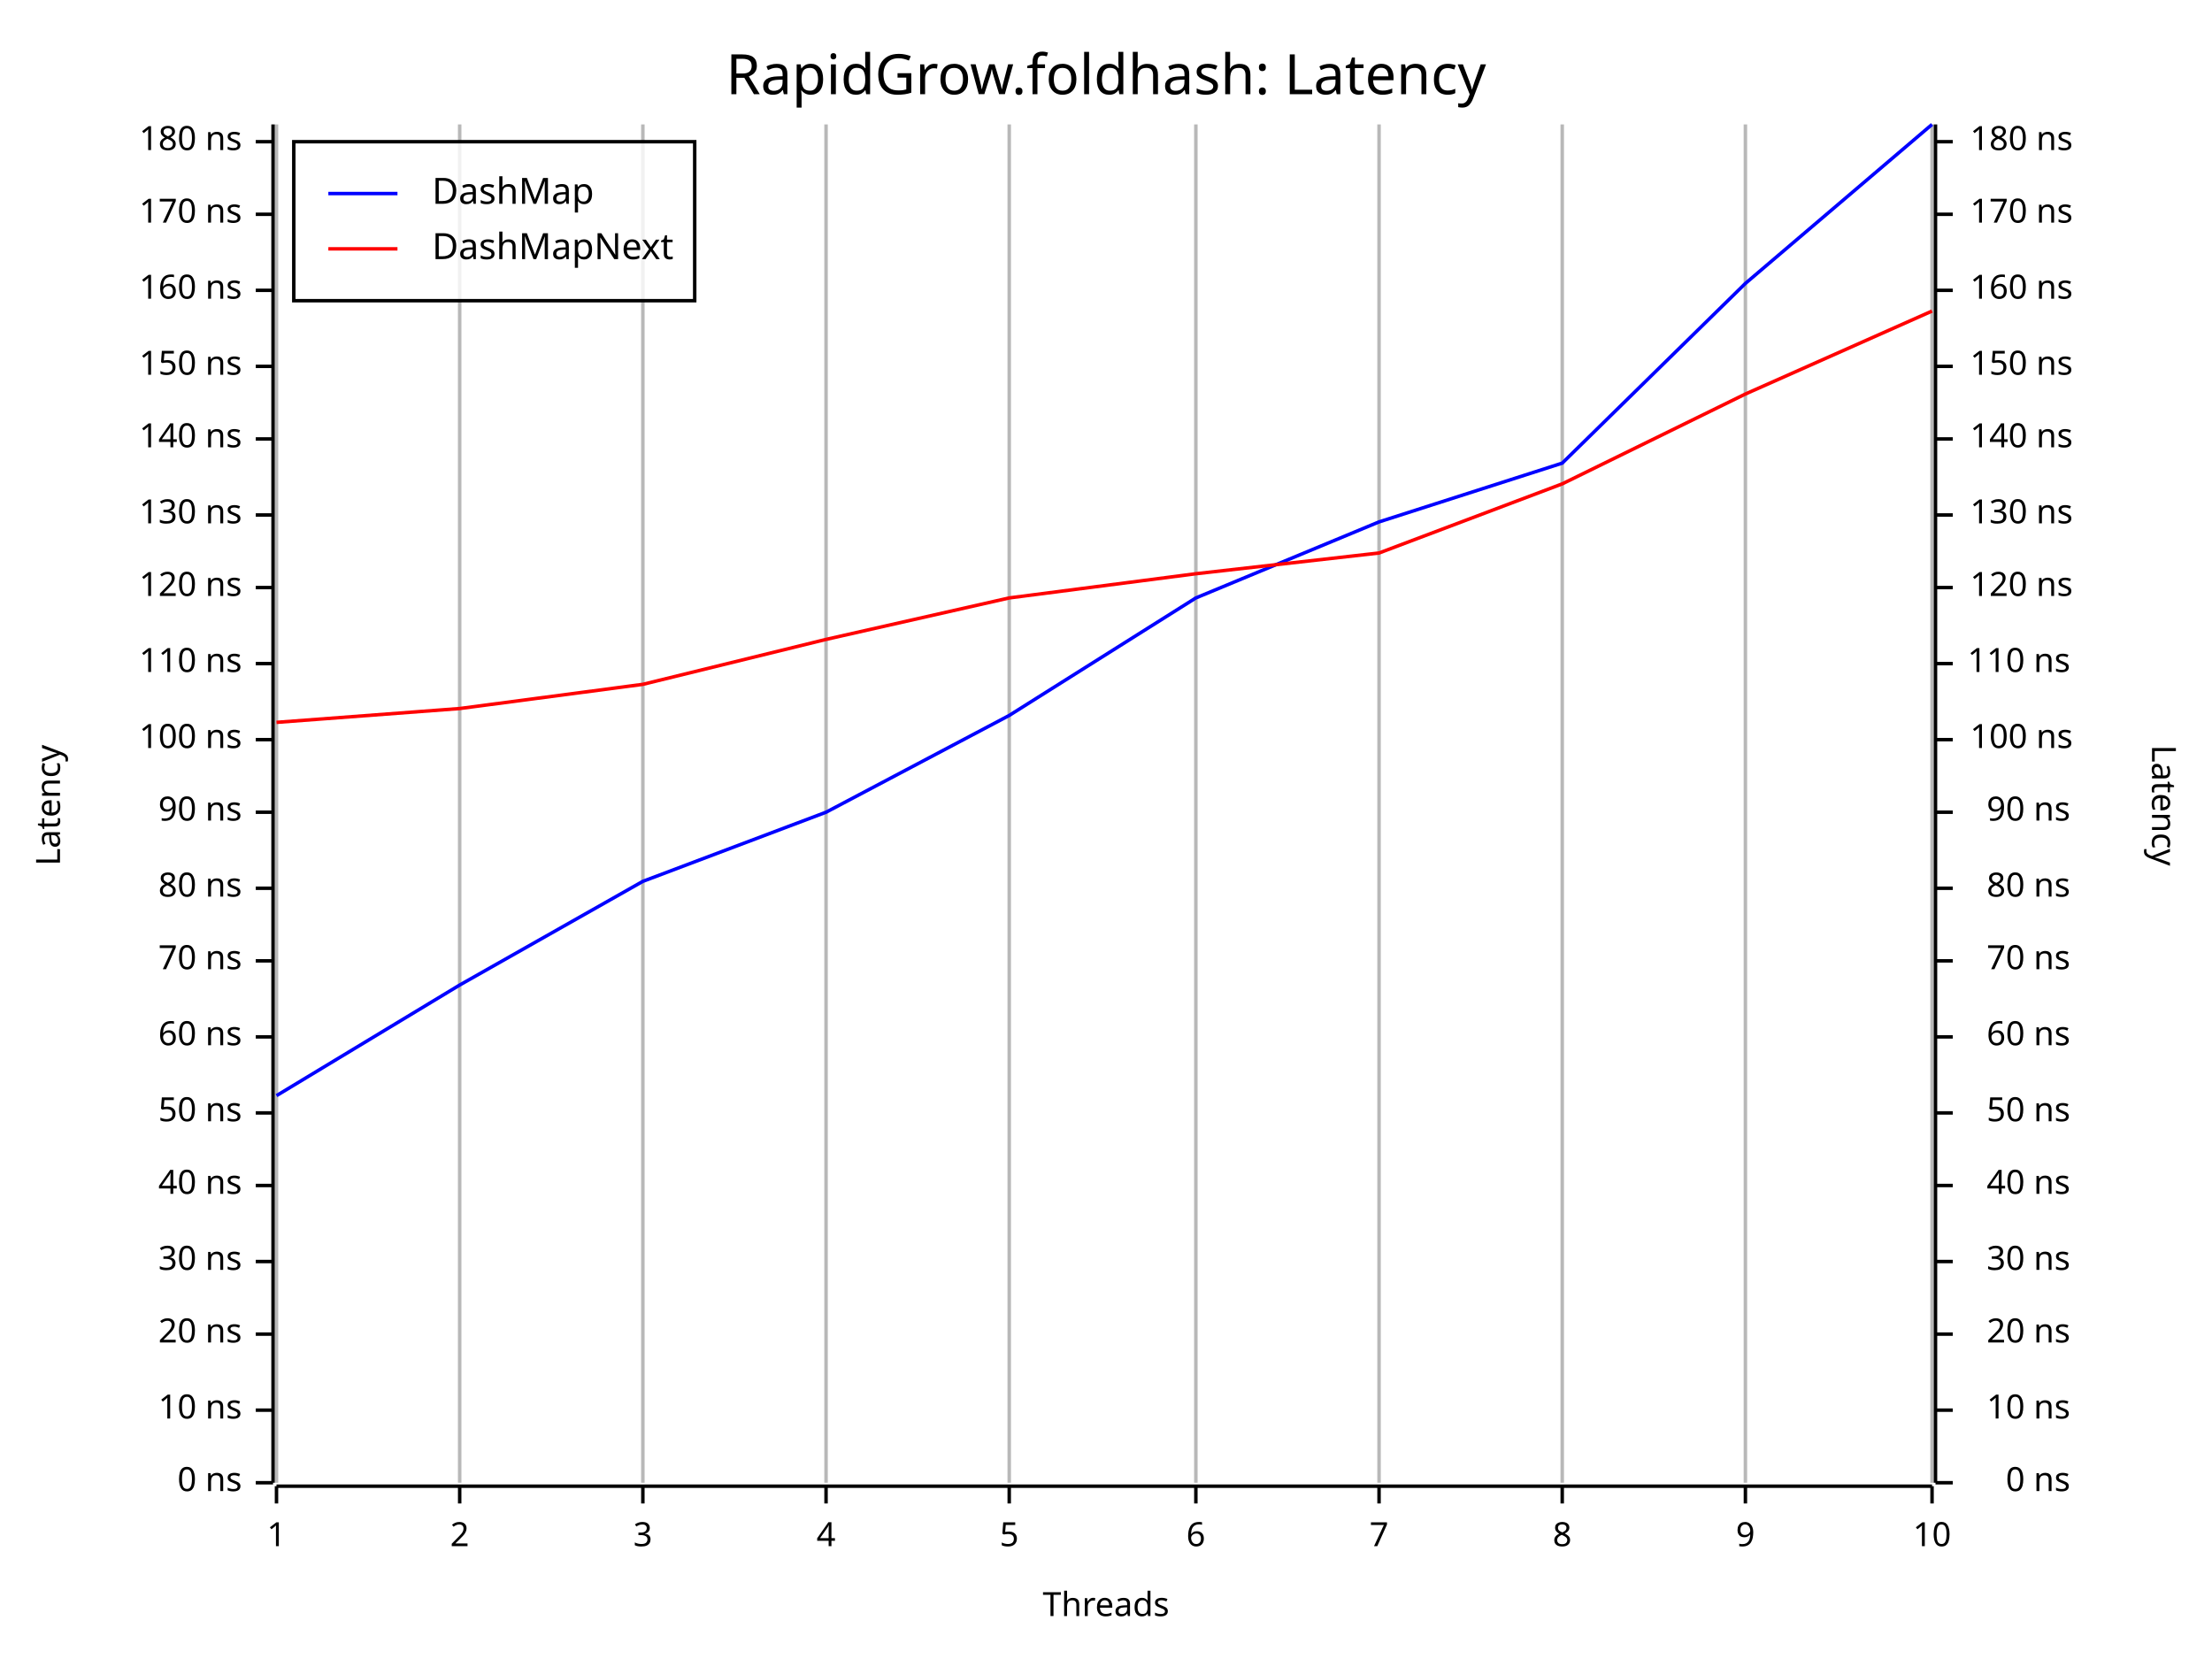
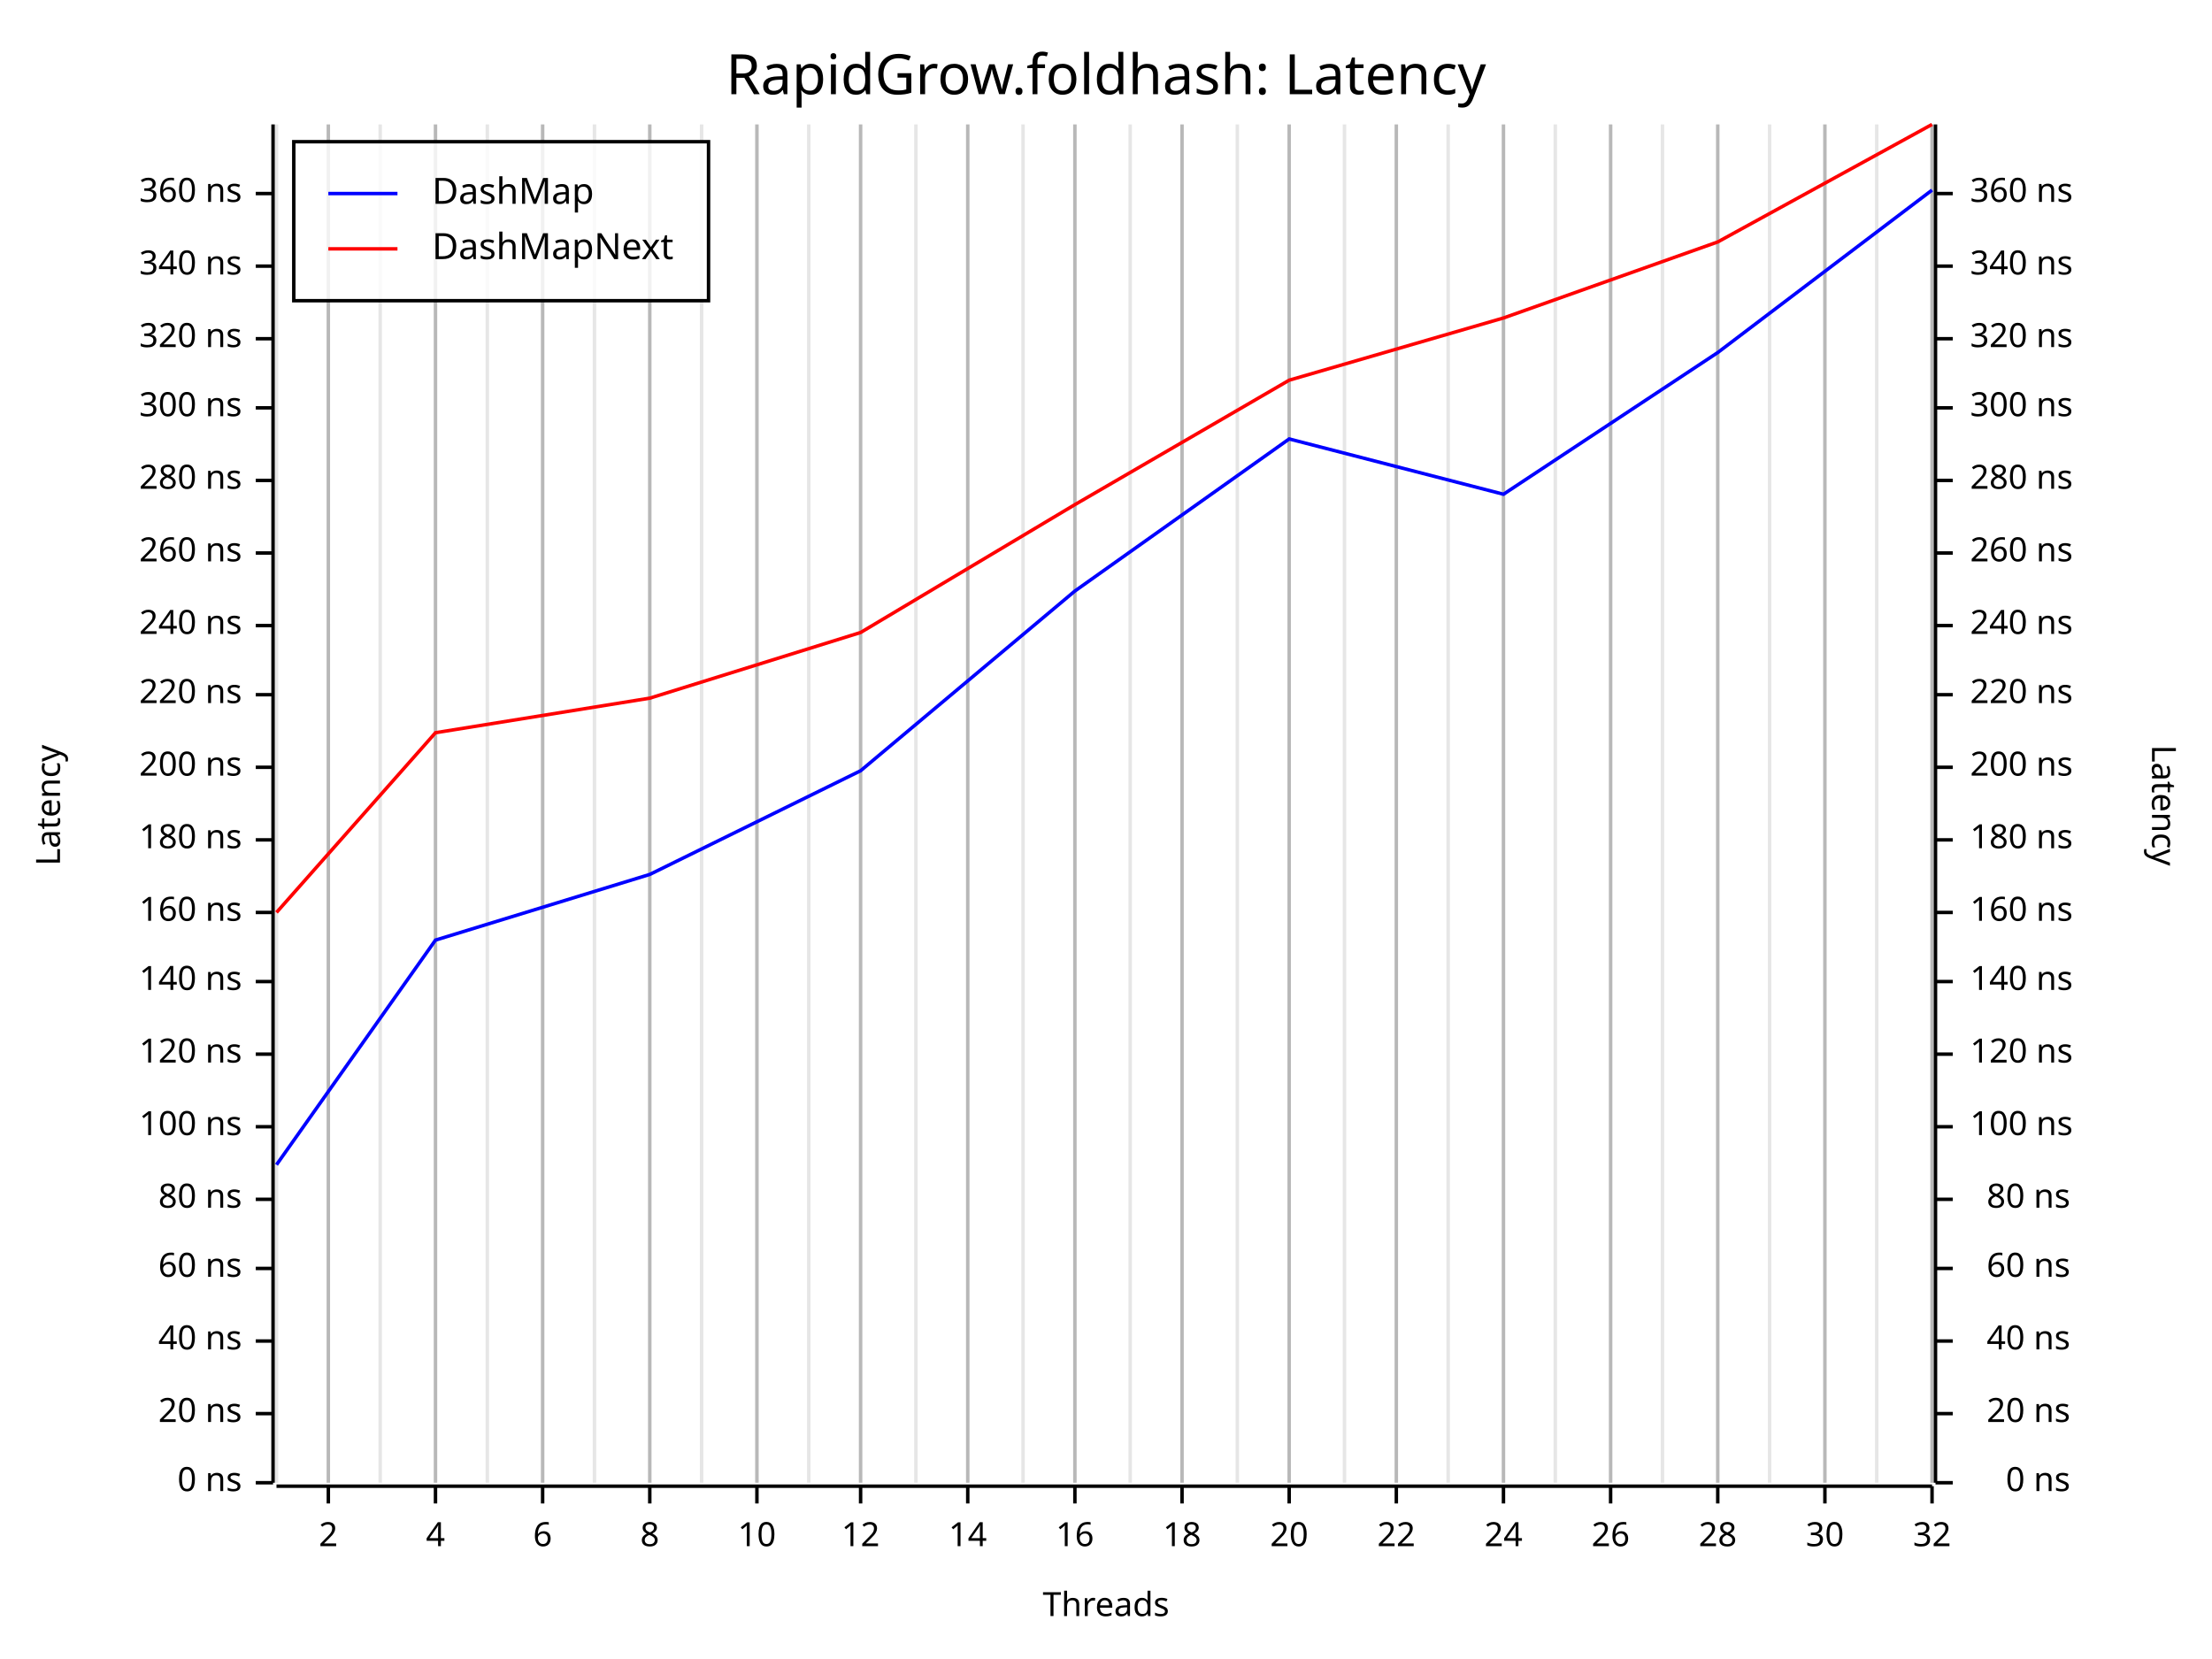
<svg xmlns="http://www.w3.org/2000/svg" width="640" height="480" viewBox="0 0 640 480">
  <rect x="0" y="0" width="640" height="480" opacity="1" fill="#FFFFFF" stroke="none" />
  <text x="320" y="15" dy="0.76em" text-anchor="middle" font-family="Fira Code" font-size="16.129" opacity="1" fill="#000000">
RapidGrow.foldhash: Latency
</text>
  <line opacity="0.1" stroke="#000000" stroke-width="1" x1="80" y1="429" x2="80" y2="36" />
-   <line opacity="0.1" stroke="#000000" stroke-width="1" x1="133" y1="429" x2="133" y2="36" />
-   <line opacity="0.1" stroke="#000000" stroke-width="1" x1="186" y1="429" x2="186" y2="36" />
-   <line opacity="0.1" stroke="#000000" stroke-width="1" x1="239" y1="429" x2="239" y2="36" />
-   <line opacity="0.1" stroke="#000000" stroke-width="1" x1="292" y1="429" x2="292" y2="36" />
-   <line opacity="0.1" stroke="#000000" stroke-width="1" x1="346" y1="429" x2="346" y2="36" />
-   <line opacity="0.1" stroke="#000000" stroke-width="1" x1="399" y1="429" x2="399" y2="36" />
-   <line opacity="0.1" stroke="#000000" stroke-width="1" x1="452" y1="429" x2="452" y2="36" />
-   <line opacity="0.1" stroke="#000000" stroke-width="1" x1="505" y1="429" x2="505" y2="36" />
+   <line opacity="0.1" stroke="#000000" stroke-width="1" x1="95" y1="429" x2="95" y2="36" />
+   <line opacity="0.1" stroke="#000000" stroke-width="1" x1="110" y1="429" x2="110" y2="36" />
+   <line opacity="0.1" stroke="#000000" stroke-width="1" x1="126" y1="429" x2="126" y2="36" />
+   <line opacity="0.1" stroke="#000000" stroke-width="1" x1="141" y1="429" x2="141" y2="36" />
+   <line opacity="0.1" stroke="#000000" stroke-width="1" x1="157" y1="429" x2="157" y2="36" />
+   <line opacity="0.1" stroke="#000000" stroke-width="1" x1="172" y1="429" x2="172" y2="36" />
+   <line opacity="0.1" stroke="#000000" stroke-width="1" x1="188" y1="429" x2="188" y2="36" />
+   <line opacity="0.1" stroke="#000000" stroke-width="1" x1="203" y1="429" x2="203" y2="36" />
+   <line opacity="0.1" stroke="#000000" stroke-width="1" x1="219" y1="429" x2="219" y2="36" />
+   <line opacity="0.1" stroke="#000000" stroke-width="1" x1="234" y1="429" x2="234" y2="36" />
+   <line opacity="0.1" stroke="#000000" stroke-width="1" x1="249" y1="429" x2="249" y2="36" />
+   <line opacity="0.1" stroke="#000000" stroke-width="1" x1="265" y1="429" x2="265" y2="36" />
+   <line opacity="0.1" stroke="#000000" stroke-width="1" x1="280" y1="429" x2="280" y2="36" />
+   <line opacity="0.1" stroke="#000000" stroke-width="1" x1="296" y1="429" x2="296" y2="36" />
+   <line opacity="0.1" stroke="#000000" stroke-width="1" x1="311" y1="429" x2="311" y2="36" />
+   <line opacity="0.1" stroke="#000000" stroke-width="1" x1="327" y1="429" x2="327" y2="36" />
+   <line opacity="0.1" stroke="#000000" stroke-width="1" x1="342" y1="429" x2="342" y2="36" />
+   <line opacity="0.1" stroke="#000000" stroke-width="1" x1="358" y1="429" x2="358" y2="36" />
+   <line opacity="0.1" stroke="#000000" stroke-width="1" x1="373" y1="429" x2="373" y2="36" />
+   <line opacity="0.1" stroke="#000000" stroke-width="1" x1="389" y1="429" x2="389" y2="36" />
+   <line opacity="0.1" stroke="#000000" stroke-width="1" x1="404" y1="429" x2="404" y2="36" />
+   <line opacity="0.1" stroke="#000000" stroke-width="1" x1="419" y1="429" x2="419" y2="36" />
+   <line opacity="0.1" stroke="#000000" stroke-width="1" x1="435" y1="429" x2="435" y2="36" />
+   <line opacity="0.1" stroke="#000000" stroke-width="1" x1="450" y1="429" x2="450" y2="36" />
+   <line opacity="0.1" stroke="#000000" stroke-width="1" x1="466" y1="429" x2="466" y2="36" />
+   <line opacity="0.1" stroke="#000000" stroke-width="1" x1="481" y1="429" x2="481" y2="36" />
+   <line opacity="0.1" stroke="#000000" stroke-width="1" x1="497" y1="429" x2="497" y2="36" />
+   <line opacity="0.1" stroke="#000000" stroke-width="1" x1="512" y1="429" x2="512" y2="36" />
+   <line opacity="0.1" stroke="#000000" stroke-width="1" x1="528" y1="429" x2="528" y2="36" />
+   <line opacity="0.1" stroke="#000000" stroke-width="1" x1="543" y1="429" x2="543" y2="36" />
  <line opacity="0.1" stroke="#000000" stroke-width="1" x1="559" y1="429" x2="559" y2="36" />
  <text x="10" y="233" dy="0.76em" text-anchor="middle" font-family="sans-serif" font-size="9.677" opacity="1" fill="#000000" transform="rotate(270, 10, 233)">
Latency
</text>
  <text x="320" y="470" dy="-0.5ex" text-anchor="middle" font-family="sans-serif" font-size="9.677" opacity="1" fill="#000000">
Threads
</text>
  <text x="630" y="233" dy="0.76em" text-anchor="middle" font-family="sans-serif" font-size="9.677" opacity="1" fill="#000000" transform="rotate(90, 630, 233)">
Latency
</text>
-   <line opacity="0.2" stroke="#000000" stroke-width="1" x1="80" y1="429" x2="80" y2="36" />
-   <line opacity="0.2" stroke="#000000" stroke-width="1" x1="133" y1="429" x2="133" y2="36" />
-   <line opacity="0.2" stroke="#000000" stroke-width="1" x1="186" y1="429" x2="186" y2="36" />
-   <line opacity="0.2" stroke="#000000" stroke-width="1" x1="239" y1="429" x2="239" y2="36" />
-   <line opacity="0.2" stroke="#000000" stroke-width="1" x1="292" y1="429" x2="292" y2="36" />
-   <line opacity="0.2" stroke="#000000" stroke-width="1" x1="346" y1="429" x2="346" y2="36" />
-   <line opacity="0.2" stroke="#000000" stroke-width="1" x1="399" y1="429" x2="399" y2="36" />
-   <line opacity="0.2" stroke="#000000" stroke-width="1" x1="452" y1="429" x2="452" y2="36" />
-   <line opacity="0.2" stroke="#000000" stroke-width="1" x1="505" y1="429" x2="505" y2="36" />
+   <line opacity="0.2" stroke="#000000" stroke-width="1" x1="95" y1="429" x2="95" y2="36" />
+   <line opacity="0.2" stroke="#000000" stroke-width="1" x1="126" y1="429" x2="126" y2="36" />
+   <line opacity="0.2" stroke="#000000" stroke-width="1" x1="157" y1="429" x2="157" y2="36" />
+   <line opacity="0.2" stroke="#000000" stroke-width="1" x1="188" y1="429" x2="188" y2="36" />
+   <line opacity="0.2" stroke="#000000" stroke-width="1" x1="219" y1="429" x2="219" y2="36" />
+   <line opacity="0.2" stroke="#000000" stroke-width="1" x1="249" y1="429" x2="249" y2="36" />
+   <line opacity="0.2" stroke="#000000" stroke-width="1" x1="280" y1="429" x2="280" y2="36" />
+   <line opacity="0.2" stroke="#000000" stroke-width="1" x1="311" y1="429" x2="311" y2="36" />
+   <line opacity="0.2" stroke="#000000" stroke-width="1" x1="342" y1="429" x2="342" y2="36" />
+   <line opacity="0.2" stroke="#000000" stroke-width="1" x1="373" y1="429" x2="373" y2="36" />
+   <line opacity="0.2" stroke="#000000" stroke-width="1" x1="404" y1="429" x2="404" y2="36" />
+   <line opacity="0.2" stroke="#000000" stroke-width="1" x1="435" y1="429" x2="435" y2="36" />
+   <line opacity="0.2" stroke="#000000" stroke-width="1" x1="466" y1="429" x2="466" y2="36" />
+   <line opacity="0.2" stroke="#000000" stroke-width="1" x1="497" y1="429" x2="497" y2="36" />
+   <line opacity="0.2" stroke="#000000" stroke-width="1" x1="528" y1="429" x2="528" y2="36" />
  <line opacity="0.2" stroke="#000000" stroke-width="1" x1="559" y1="429" x2="559" y2="36" />
  <polyline fill="none" opacity="1" stroke="#000000" stroke-width="1" points="79,36 79,429 " />
  <text x="70" y="429" dy="0.5ex" text-anchor="end" font-family="sans-serif" font-size="9.677" opacity="1" fill="#000000">
0 ns
</text>
  <polyline fill="none" opacity="1" stroke="#000000" stroke-width="1" points="74,429 79,429 " />
-   <text x="70" y="408" dy="0.5ex" text-anchor="end" font-family="sans-serif" font-size="9.677" opacity="1" fill="#000000">
- 10 ns
- </text>
-   <polyline fill="none" opacity="1" stroke="#000000" stroke-width="1" points="74,408 79,408 " />
-   <text x="70" y="386" dy="0.5ex" text-anchor="end" font-family="sans-serif" font-size="9.677" opacity="1" fill="#000000">
+   <text x="70" y="409" dy="0.5ex" text-anchor="end" font-family="sans-serif" font-size="9.677" opacity="1" fill="#000000">
20 ns
</text>
-   <polyline fill="none" opacity="1" stroke="#000000" stroke-width="1" points="74,386 79,386 " />
-   <text x="70" y="365" dy="0.5ex" text-anchor="end" font-family="sans-serif" font-size="9.677" opacity="1" fill="#000000">
- 30 ns
- </text>
-   <polyline fill="none" opacity="1" stroke="#000000" stroke-width="1" points="74,365 79,365 " />
-   <text x="70" y="343" dy="0.5ex" text-anchor="end" font-family="sans-serif" font-size="9.677" opacity="1" fill="#000000">
+   <polyline fill="none" opacity="1" stroke="#000000" stroke-width="1" points="74,409 79,409 " />
+   <text x="70" y="388" dy="0.5ex" text-anchor="end" font-family="sans-serif" font-size="9.677" opacity="1" fill="#000000">
40 ns
</text>
-   <polyline fill="none" opacity="1" stroke="#000000" stroke-width="1" points="74,343 79,343 " />
-   <text x="70" y="322" dy="0.5ex" text-anchor="end" font-family="sans-serif" font-size="9.677" opacity="1" fill="#000000">
- 50 ns
- </text>
-   <polyline fill="none" opacity="1" stroke="#000000" stroke-width="1" points="74,322 79,322 " />
-   <text x="70" y="300" dy="0.5ex" text-anchor="end" font-family="sans-serif" font-size="9.677" opacity="1" fill="#000000">
+   <polyline fill="none" opacity="1" stroke="#000000" stroke-width="1" points="74,388 79,388 " />
+   <text x="70" y="367" dy="0.5ex" text-anchor="end" font-family="sans-serif" font-size="9.677" opacity="1" fill="#000000">
60 ns
</text>
-   <polyline fill="none" opacity="1" stroke="#000000" stroke-width="1" points="74,300 79,300 " />
-   <text x="70" y="278" dy="0.5ex" text-anchor="end" font-family="sans-serif" font-size="9.677" opacity="1" fill="#000000">
- 70 ns
- </text>
-   <polyline fill="none" opacity="1" stroke="#000000" stroke-width="1" points="74,278 79,278 " />
-   <text x="70" y="257" dy="0.5ex" text-anchor="end" font-family="sans-serif" font-size="9.677" opacity="1" fill="#000000">
+   <polyline fill="none" opacity="1" stroke="#000000" stroke-width="1" points="74,367 79,367 " />
+   <text x="70" y="347" dy="0.5ex" text-anchor="end" font-family="sans-serif" font-size="9.677" opacity="1" fill="#000000">
80 ns
</text>
-   <polyline fill="none" opacity="1" stroke="#000000" stroke-width="1" points="74,257 79,257 " />
-   <text x="70" y="235" dy="0.5ex" text-anchor="end" font-family="sans-serif" font-size="9.677" opacity="1" fill="#000000">
- 90 ns
- </text>
-   <polyline fill="none" opacity="1" stroke="#000000" stroke-width="1" points="74,235 79,235 " />
-   <text x="70" y="214" dy="0.5ex" text-anchor="end" font-family="sans-serif" font-size="9.677" opacity="1" fill="#000000">
+   <polyline fill="none" opacity="1" stroke="#000000" stroke-width="1" points="74,347 79,347 " />
+   <text x="70" y="326" dy="0.5ex" text-anchor="end" font-family="sans-serif" font-size="9.677" opacity="1" fill="#000000">
100 ns
</text>
-   <polyline fill="none" opacity="1" stroke="#000000" stroke-width="1" points="74,214 79,214 " />
-   <text x="70" y="192" dy="0.5ex" text-anchor="end" font-family="sans-serif" font-size="9.677" opacity="1" fill="#000000">
- 110 ns
- </text>
-   <polyline fill="none" opacity="1" stroke="#000000" stroke-width="1" points="74,192 79,192 " />
-   <text x="70" y="170" dy="0.5ex" text-anchor="end" font-family="sans-serif" font-size="9.677" opacity="1" fill="#000000">
+   <polyline fill="none" opacity="1" stroke="#000000" stroke-width="1" points="74,326 79,326 " />
+   <text x="70" y="305" dy="0.5ex" text-anchor="end" font-family="sans-serif" font-size="9.677" opacity="1" fill="#000000">
120 ns
</text>
-   <polyline fill="none" opacity="1" stroke="#000000" stroke-width="1" points="74,170 79,170 " />
-   <text x="70" y="149" dy="0.5ex" text-anchor="end" font-family="sans-serif" font-size="9.677" opacity="1" fill="#000000">
- 130 ns
- </text>
-   <polyline fill="none" opacity="1" stroke="#000000" stroke-width="1" points="74,149 79,149 " />
-   <text x="70" y="127" dy="0.5ex" text-anchor="end" font-family="sans-serif" font-size="9.677" opacity="1" fill="#000000">
+   <polyline fill="none" opacity="1" stroke="#000000" stroke-width="1" points="74,305 79,305 " />
+   <text x="70" y="284" dy="0.5ex" text-anchor="end" font-family="sans-serif" font-size="9.677" opacity="1" fill="#000000">
140 ns
</text>
-   <polyline fill="none" opacity="1" stroke="#000000" stroke-width="1" points="74,127 79,127 " />
-   <text x="70" y="106" dy="0.5ex" text-anchor="end" font-family="sans-serif" font-size="9.677" opacity="1" fill="#000000">
- 150 ns
- </text>
-   <polyline fill="none" opacity="1" stroke="#000000" stroke-width="1" points="74,106 79,106 " />
-   <text x="70" y="84" dy="0.5ex" text-anchor="end" font-family="sans-serif" font-size="9.677" opacity="1" fill="#000000">
+   <polyline fill="none" opacity="1" stroke="#000000" stroke-width="1" points="74,284 79,284 " />
+   <text x="70" y="264" dy="0.5ex" text-anchor="end" font-family="sans-serif" font-size="9.677" opacity="1" fill="#000000">
160 ns
</text>
-   <polyline fill="none" opacity="1" stroke="#000000" stroke-width="1" points="74,84 79,84 " />
-   <text x="70" y="62" dy="0.5ex" text-anchor="end" font-family="sans-serif" font-size="9.677" opacity="1" fill="#000000">
- 170 ns
- </text>
-   <polyline fill="none" opacity="1" stroke="#000000" stroke-width="1" points="74,62 79,62 " />
-   <text x="70" y="41" dy="0.5ex" text-anchor="end" font-family="sans-serif" font-size="9.677" opacity="1" fill="#000000">
+   <polyline fill="none" opacity="1" stroke="#000000" stroke-width="1" points="74,264 79,264 " />
+   <text x="70" y="243" dy="0.5ex" text-anchor="end" font-family="sans-serif" font-size="9.677" opacity="1" fill="#000000">
180 ns
</text>
-   <polyline fill="none" opacity="1" stroke="#000000" stroke-width="1" points="74,41 79,41 " />
+   <polyline fill="none" opacity="1" stroke="#000000" stroke-width="1" points="74,243 79,243 " />
+   <text x="70" y="222" dy="0.5ex" text-anchor="end" font-family="sans-serif" font-size="9.677" opacity="1" fill="#000000">
+ 200 ns
+ </text>
+   <polyline fill="none" opacity="1" stroke="#000000" stroke-width="1" points="74,222 79,222 " />
+   <text x="70" y="201" dy="0.5ex" text-anchor="end" font-family="sans-serif" font-size="9.677" opacity="1" fill="#000000">
+ 220 ns
+ </text>
+   <polyline fill="none" opacity="1" stroke="#000000" stroke-width="1" points="74,201 79,201 " />
+   <text x="70" y="181" dy="0.5ex" text-anchor="end" font-family="sans-serif" font-size="9.677" opacity="1" fill="#000000">
+ 240 ns
+ </text>
+   <polyline fill="none" opacity="1" stroke="#000000" stroke-width="1" points="74,181 79,181 " />
+   <text x="70" y="160" dy="0.5ex" text-anchor="end" font-family="sans-serif" font-size="9.677" opacity="1" fill="#000000">
+ 260 ns
+ </text>
+   <polyline fill="none" opacity="1" stroke="#000000" stroke-width="1" points="74,160 79,160 " />
+   <text x="70" y="139" dy="0.5ex" text-anchor="end" font-family="sans-serif" font-size="9.677" opacity="1" fill="#000000">
+ 280 ns
+ </text>
+   <polyline fill="none" opacity="1" stroke="#000000" stroke-width="1" points="74,139 79,139 " />
+   <text x="70" y="118" dy="0.5ex" text-anchor="end" font-family="sans-serif" font-size="9.677" opacity="1" fill="#000000">
+ 300 ns
+ </text>
+   <polyline fill="none" opacity="1" stroke="#000000" stroke-width="1" points="74,118 79,118 " />
+   <text x="70" y="98" dy="0.5ex" text-anchor="end" font-family="sans-serif" font-size="9.677" opacity="1" fill="#000000">
+ 320 ns
+ </text>
+   <polyline fill="none" opacity="1" stroke="#000000" stroke-width="1" points="74,98 79,98 " />
+   <text x="70" y="77" dy="0.5ex" text-anchor="end" font-family="sans-serif" font-size="9.677" opacity="1" fill="#000000">
+ 340 ns
+ </text>
+   <polyline fill="none" opacity="1" stroke="#000000" stroke-width="1" points="74,77 79,77 " />
+   <text x="70" y="56" dy="0.5ex" text-anchor="end" font-family="sans-serif" font-size="9.677" opacity="1" fill="#000000">
+ 360 ns
+ </text>
+   <polyline fill="none" opacity="1" stroke="#000000" stroke-width="1" points="74,56 79,56 " />
  <polyline fill="none" opacity="1" stroke="#000000" stroke-width="1" points="80,430 559,430 " />
-   <text x="80" y="440" dy="0.76em" text-anchor="middle" font-family="sans-serif" font-size="9.677" opacity="1" fill="#000000">
- 1
- </text>
-   <polyline fill="none" opacity="1" stroke="#000000" stroke-width="1" points="80,430 80,435 " />
-   <text x="133" y="440" dy="0.76em" text-anchor="middle" font-family="sans-serif" font-size="9.677" opacity="1" fill="#000000">
+   <text x="95" y="440" dy="0.76em" text-anchor="middle" font-family="sans-serif" font-size="9.677" opacity="1" fill="#000000">
2
</text>
-   <polyline fill="none" opacity="1" stroke="#000000" stroke-width="1" points="133,430 133,435 " />
-   <text x="186" y="440" dy="0.76em" text-anchor="middle" font-family="sans-serif" font-size="9.677" opacity="1" fill="#000000">
- 3
- </text>
-   <polyline fill="none" opacity="1" stroke="#000000" stroke-width="1" points="186,430 186,435 " />
-   <text x="239" y="440" dy="0.76em" text-anchor="middle" font-family="sans-serif" font-size="9.677" opacity="1" fill="#000000">
+   <polyline fill="none" opacity="1" stroke="#000000" stroke-width="1" points="95,430 95,435 " />
+   <text x="126" y="440" dy="0.76em" text-anchor="middle" font-family="sans-serif" font-size="9.677" opacity="1" fill="#000000">
4
</text>
-   <polyline fill="none" opacity="1" stroke="#000000" stroke-width="1" points="239,430 239,435 " />
-   <text x="292" y="440" dy="0.76em" text-anchor="middle" font-family="sans-serif" font-size="9.677" opacity="1" fill="#000000">
- 5
- </text>
-   <polyline fill="none" opacity="1" stroke="#000000" stroke-width="1" points="292,430 292,435 " />
-   <text x="346" y="440" dy="0.76em" text-anchor="middle" font-family="sans-serif" font-size="9.677" opacity="1" fill="#000000">
+   <polyline fill="none" opacity="1" stroke="#000000" stroke-width="1" points="126,430 126,435 " />
+   <text x="157" y="440" dy="0.76em" text-anchor="middle" font-family="sans-serif" font-size="9.677" opacity="1" fill="#000000">
6
</text>
-   <polyline fill="none" opacity="1" stroke="#000000" stroke-width="1" points="346,430 346,435 " />
-   <text x="399" y="440" dy="0.76em" text-anchor="middle" font-family="sans-serif" font-size="9.677" opacity="1" fill="#000000">
- 7
- </text>
-   <polyline fill="none" opacity="1" stroke="#000000" stroke-width="1" points="399,430 399,435 " />
-   <text x="452" y="440" dy="0.76em" text-anchor="middle" font-family="sans-serif" font-size="9.677" opacity="1" fill="#000000">
+   <polyline fill="none" opacity="1" stroke="#000000" stroke-width="1" points="157,430 157,435 " />
+   <text x="188" y="440" dy="0.76em" text-anchor="middle" font-family="sans-serif" font-size="9.677" opacity="1" fill="#000000">
8
</text>
-   <polyline fill="none" opacity="1" stroke="#000000" stroke-width="1" points="452,430 452,435 " />
-   <text x="505" y="440" dy="0.76em" text-anchor="middle" font-family="sans-serif" font-size="9.677" opacity="1" fill="#000000">
- 9
- </text>
-   <polyline fill="none" opacity="1" stroke="#000000" stroke-width="1" points="505,430 505,435 " />
+   <polyline fill="none" opacity="1" stroke="#000000" stroke-width="1" points="188,430 188,435 " />
+   <text x="219" y="440" dy="0.76em" text-anchor="middle" font-family="sans-serif" font-size="9.677" opacity="1" fill="#000000">
+ 10
+ </text>
+   <polyline fill="none" opacity="1" stroke="#000000" stroke-width="1" points="219,430 219,435 " />
+   <text x="249" y="440" dy="0.76em" text-anchor="middle" font-family="sans-serif" font-size="9.677" opacity="1" fill="#000000">
+ 12
+ </text>
+   <polyline fill="none" opacity="1" stroke="#000000" stroke-width="1" points="249,430 249,435 " />
+   <text x="280" y="440" dy="0.76em" text-anchor="middle" font-family="sans-serif" font-size="9.677" opacity="1" fill="#000000">
+ 14
+ </text>
+   <polyline fill="none" opacity="1" stroke="#000000" stroke-width="1" points="280,430 280,435 " />
+   <text x="311" y="440" dy="0.76em" text-anchor="middle" font-family="sans-serif" font-size="9.677" opacity="1" fill="#000000">
+ 16
+ </text>
+   <polyline fill="none" opacity="1" stroke="#000000" stroke-width="1" points="311,430 311,435 " />
+   <text x="342" y="440" dy="0.76em" text-anchor="middle" font-family="sans-serif" font-size="9.677" opacity="1" fill="#000000">
+ 18
+ </text>
+   <polyline fill="none" opacity="1" stroke="#000000" stroke-width="1" points="342,430 342,435 " />
+   <text x="373" y="440" dy="0.76em" text-anchor="middle" font-family="sans-serif" font-size="9.677" opacity="1" fill="#000000">
+ 20
+ </text>
+   <polyline fill="none" opacity="1" stroke="#000000" stroke-width="1" points="373,430 373,435 " />
+   <text x="404" y="440" dy="0.76em" text-anchor="middle" font-family="sans-serif" font-size="9.677" opacity="1" fill="#000000">
+ 22
+ </text>
+   <polyline fill="none" opacity="1" stroke="#000000" stroke-width="1" points="404,430 404,435 " />
+   <text x="435" y="440" dy="0.76em" text-anchor="middle" font-family="sans-serif" font-size="9.677" opacity="1" fill="#000000">
+ 24
+ </text>
+   <polyline fill="none" opacity="1" stroke="#000000" stroke-width="1" points="435,430 435,435 " />
+   <text x="466" y="440" dy="0.76em" text-anchor="middle" font-family="sans-serif" font-size="9.677" opacity="1" fill="#000000">
+ 26
+ </text>
+   <polyline fill="none" opacity="1" stroke="#000000" stroke-width="1" points="466,430 466,435 " />
+   <text x="497" y="440" dy="0.76em" text-anchor="middle" font-family="sans-serif" font-size="9.677" opacity="1" fill="#000000">
+ 28
+ </text>
+   <polyline fill="none" opacity="1" stroke="#000000" stroke-width="1" points="497,430 497,435 " />
+   <text x="528" y="440" dy="0.76em" text-anchor="middle" font-family="sans-serif" font-size="9.677" opacity="1" fill="#000000">
+ 30
+ </text>
+   <polyline fill="none" opacity="1" stroke="#000000" stroke-width="1" points="528,430 528,435 " />
  <text x="559" y="440" dy="0.76em" text-anchor="middle" font-family="sans-serif" font-size="9.677" opacity="1" fill="#000000">
- 10
+ 32
</text>
  <polyline fill="none" opacity="1" stroke="#000000" stroke-width="1" points="559,430 559,435 " />
  <polyline fill="none" opacity="1" stroke="#000000" stroke-width="1" points="560,36 560,429 " />
  <text x="599" y="429" dy="0.5ex" text-anchor="end" font-family="sans-serif" font-size="9.677" opacity="1" fill="#000000">
0 ns
</text>
  <polyline fill="none" opacity="1" stroke="#000000" stroke-width="1" points="560,429 565,429 " />
-   <text x="599" y="408" dy="0.5ex" text-anchor="end" font-family="sans-serif" font-size="9.677" opacity="1" fill="#000000">
- 10 ns
- </text>
-   <polyline fill="none" opacity="1" stroke="#000000" stroke-width="1" points="560,408 565,408 " />
-   <text x="599" y="386" dy="0.5ex" text-anchor="end" font-family="sans-serif" font-size="9.677" opacity="1" fill="#000000">
+   <text x="599" y="409" dy="0.5ex" text-anchor="end" font-family="sans-serif" font-size="9.677" opacity="1" fill="#000000">
20 ns
</text>
-   <polyline fill="none" opacity="1" stroke="#000000" stroke-width="1" points="560,386 565,386 " />
-   <text x="599" y="365" dy="0.5ex" text-anchor="end" font-family="sans-serif" font-size="9.677" opacity="1" fill="#000000">
- 30 ns
- </text>
-   <polyline fill="none" opacity="1" stroke="#000000" stroke-width="1" points="560,365 565,365 " />
-   <text x="599" y="343" dy="0.5ex" text-anchor="end" font-family="sans-serif" font-size="9.677" opacity="1" fill="#000000">
+   <polyline fill="none" opacity="1" stroke="#000000" stroke-width="1" points="560,409 565,409 " />
+   <text x="599" y="388" dy="0.5ex" text-anchor="end" font-family="sans-serif" font-size="9.677" opacity="1" fill="#000000">
40 ns
</text>
-   <polyline fill="none" opacity="1" stroke="#000000" stroke-width="1" points="560,343 565,343 " />
-   <text x="599" y="322" dy="0.5ex" text-anchor="end" font-family="sans-serif" font-size="9.677" opacity="1" fill="#000000">
- 50 ns
- </text>
-   <polyline fill="none" opacity="1" stroke="#000000" stroke-width="1" points="560,322 565,322 " />
-   <text x="599" y="300" dy="0.5ex" text-anchor="end" font-family="sans-serif" font-size="9.677" opacity="1" fill="#000000">
+   <polyline fill="none" opacity="1" stroke="#000000" stroke-width="1" points="560,388 565,388 " />
+   <text x="599" y="367" dy="0.5ex" text-anchor="end" font-family="sans-serif" font-size="9.677" opacity="1" fill="#000000">
60 ns
</text>
-   <polyline fill="none" opacity="1" stroke="#000000" stroke-width="1" points="560,300 565,300 " />
-   <text x="599" y="278" dy="0.5ex" text-anchor="end" font-family="sans-serif" font-size="9.677" opacity="1" fill="#000000">
- 70 ns
- </text>
-   <polyline fill="none" opacity="1" stroke="#000000" stroke-width="1" points="560,278 565,278 " />
-   <text x="599" y="257" dy="0.5ex" text-anchor="end" font-family="sans-serif" font-size="9.677" opacity="1" fill="#000000">
+   <polyline fill="none" opacity="1" stroke="#000000" stroke-width="1" points="560,367 565,367 " />
+   <text x="599" y="347" dy="0.5ex" text-anchor="end" font-family="sans-serif" font-size="9.677" opacity="1" fill="#000000">
80 ns
</text>
-   <polyline fill="none" opacity="1" stroke="#000000" stroke-width="1" points="560,257 565,257 " />
-   <text x="599" y="235" dy="0.5ex" text-anchor="end" font-family="sans-serif" font-size="9.677" opacity="1" fill="#000000">
- 90 ns
- </text>
-   <polyline fill="none" opacity="1" stroke="#000000" stroke-width="1" points="560,235 565,235 " />
-   <text x="570" y="214" dy="0.5ex" text-anchor="start" font-family="sans-serif" font-size="9.677" opacity="1" fill="#000000">
+   <polyline fill="none" opacity="1" stroke="#000000" stroke-width="1" points="560,347 565,347 " />
+   <text x="570" y="326" dy="0.5ex" text-anchor="start" font-family="sans-serif" font-size="9.677" opacity="1" fill="#000000">
100 ns
</text>
-   <polyline fill="none" opacity="1" stroke="#000000" stroke-width="1" points="560,214 565,214 " />
-   <text x="599" y="192" dy="0.5ex" text-anchor="end" font-family="sans-serif" font-size="9.677" opacity="1" fill="#000000">
- 110 ns
- </text>
-   <polyline fill="none" opacity="1" stroke="#000000" stroke-width="1" points="560,192 565,192 " />
-   <text x="570" y="170" dy="0.5ex" text-anchor="start" font-family="sans-serif" font-size="9.677" opacity="1" fill="#000000">
+   <polyline fill="none" opacity="1" stroke="#000000" stroke-width="1" points="560,326 565,326 " />
+   <text x="570" y="305" dy="0.5ex" text-anchor="start" font-family="sans-serif" font-size="9.677" opacity="1" fill="#000000">
120 ns
</text>
-   <polyline fill="none" opacity="1" stroke="#000000" stroke-width="1" points="560,170 565,170 " />
-   <text x="570" y="149" dy="0.5ex" text-anchor="start" font-family="sans-serif" font-size="9.677" opacity="1" fill="#000000">
- 130 ns
- </text>
-   <polyline fill="none" opacity="1" stroke="#000000" stroke-width="1" points="560,149 565,149 " />
-   <text x="570" y="127" dy="0.5ex" text-anchor="start" font-family="sans-serif" font-size="9.677" opacity="1" fill="#000000">
+   <polyline fill="none" opacity="1" stroke="#000000" stroke-width="1" points="560,305 565,305 " />
+   <text x="570" y="284" dy="0.5ex" text-anchor="start" font-family="sans-serif" font-size="9.677" opacity="1" fill="#000000">
140 ns
</text>
-   <polyline fill="none" opacity="1" stroke="#000000" stroke-width="1" points="560,127 565,127 " />
-   <text x="570" y="106" dy="0.5ex" text-anchor="start" font-family="sans-serif" font-size="9.677" opacity="1" fill="#000000">
- 150 ns
- </text>
-   <polyline fill="none" opacity="1" stroke="#000000" stroke-width="1" points="560,106 565,106 " />
-   <text x="570" y="84" dy="0.5ex" text-anchor="start" font-family="sans-serif" font-size="9.677" opacity="1" fill="#000000">
+   <polyline fill="none" opacity="1" stroke="#000000" stroke-width="1" points="560,284 565,284 " />
+   <text x="570" y="264" dy="0.5ex" text-anchor="start" font-family="sans-serif" font-size="9.677" opacity="1" fill="#000000">
160 ns
</text>
-   <polyline fill="none" opacity="1" stroke="#000000" stroke-width="1" points="560,84 565,84 " />
-   <text x="570" y="62" dy="0.5ex" text-anchor="start" font-family="sans-serif" font-size="9.677" opacity="1" fill="#000000">
- 170 ns
- </text>
-   <polyline fill="none" opacity="1" stroke="#000000" stroke-width="1" points="560,62 565,62 " />
-   <text x="570" y="41" dy="0.5ex" text-anchor="start" font-family="sans-serif" font-size="9.677" opacity="1" fill="#000000">
+   <polyline fill="none" opacity="1" stroke="#000000" stroke-width="1" points="560,264 565,264 " />
+   <text x="570" y="243" dy="0.5ex" text-anchor="start" font-family="sans-serif" font-size="9.677" opacity="1" fill="#000000">
180 ns
</text>
-   <polyline fill="none" opacity="1" stroke="#000000" stroke-width="1" points="560,41 565,41 " />
-   <polyline fill="none" opacity="1" stroke="#0000FF" stroke-width="1" points="80,317 133,285 186,255 239,235 292,207 346,173 399,151 452,134 505,82 559,36 " />
-   <polyline fill="none" opacity="1" stroke="#FF0000" stroke-width="1" points="80,209 133,205 186,198 239,185 292,173 346,166 399,160 452,140 505,114 559,90 " />
-   <rect x="85" y="41" width="116" height="46" opacity="0.8" fill="#FFFFFF" stroke="none" />
-   <rect x="85" y="41" width="116" height="46" opacity="1" fill="none" stroke="#000000" />
+   <polyline fill="none" opacity="1" stroke="#000000" stroke-width="1" points="560,243 565,243 " />
+   <text x="570" y="222" dy="0.5ex" text-anchor="start" font-family="sans-serif" font-size="9.677" opacity="1" fill="#000000">
+ 200 ns
+ </text>
+   <polyline fill="none" opacity="1" stroke="#000000" stroke-width="1" points="560,222 565,222 " />
+   <text x="570" y="201" dy="0.5ex" text-anchor="start" font-family="sans-serif" font-size="9.677" opacity="1" fill="#000000">
+ 220 ns
+ </text>
+   <polyline fill="none" opacity="1" stroke="#000000" stroke-width="1" points="560,201 565,201 " />
+   <text x="570" y="181" dy="0.5ex" text-anchor="start" font-family="sans-serif" font-size="9.677" opacity="1" fill="#000000">
+ 240 ns
+ </text>
+   <polyline fill="none" opacity="1" stroke="#000000" stroke-width="1" points="560,181 565,181 " />
+   <text x="570" y="160" dy="0.5ex" text-anchor="start" font-family="sans-serif" font-size="9.677" opacity="1" fill="#000000">
+ 260 ns
+ </text>
+   <polyline fill="none" opacity="1" stroke="#000000" stroke-width="1" points="560,160 565,160 " />
+   <text x="570" y="139" dy="0.5ex" text-anchor="start" font-family="sans-serif" font-size="9.677" opacity="1" fill="#000000">
+ 280 ns
+ </text>
+   <polyline fill="none" opacity="1" stroke="#000000" stroke-width="1" points="560,139 565,139 " />
+   <text x="570" y="118" dy="0.5ex" text-anchor="start" font-family="sans-serif" font-size="9.677" opacity="1" fill="#000000">
+ 300 ns
+ </text>
+   <polyline fill="none" opacity="1" stroke="#000000" stroke-width="1" points="560,118 565,118 " />
+   <text x="570" y="98" dy="0.5ex" text-anchor="start" font-family="sans-serif" font-size="9.677" opacity="1" fill="#000000">
+ 320 ns
+ </text>
+   <polyline fill="none" opacity="1" stroke="#000000" stroke-width="1" points="560,98 565,98 " />
+   <text x="570" y="77" dy="0.5ex" text-anchor="start" font-family="sans-serif" font-size="9.677" opacity="1" fill="#000000">
+ 340 ns
+ </text>
+   <polyline fill="none" opacity="1" stroke="#000000" stroke-width="1" points="560,77 565,77 " />
+   <text x="570" y="56" dy="0.5ex" text-anchor="start" font-family="sans-serif" font-size="9.677" opacity="1" fill="#000000">
+ 360 ns
+ </text>
+   <polyline fill="none" opacity="1" stroke="#000000" stroke-width="1" points="560,56 565,56 " />
+   <polyline fill="none" opacity="1" stroke="#0000FF" stroke-width="1" points="80,337 126,272 188,253 249,223 311,171 373,127 435,143 497,102 559,55 " />
+   <polyline fill="none" opacity="1" stroke="#FF0000" stroke-width="1" points="80,264 126,212 188,202 249,183 311,146 373,110 435,92 497,70 559,36 " />
+   <rect x="85" y="41" width="120" height="46" opacity="0.8" fill="#FFFFFF" stroke="none" />
+   <rect x="85" y="41" width="120" height="46" opacity="1" fill="none" stroke="#000000" />
  <text x="125" y="51" dy="0.76em" text-anchor="start" font-family="Fira Code" font-size="10.484" opacity="1" fill="#000000">
DashMap
</text>
  <text x="125" y="67" dy="0.76em" text-anchor="start" font-family="Fira Code" font-size="10.484" opacity="1" fill="#000000">
DashMapNext
</text>
  <polyline fill="none" opacity="1" stroke="#0000FF" stroke-width="1" points="95,56 115,56 " />
  <polyline fill="none" opacity="1" stroke="#FF0000" stroke-width="1" points="95,72 115,72 " />
</svg>
